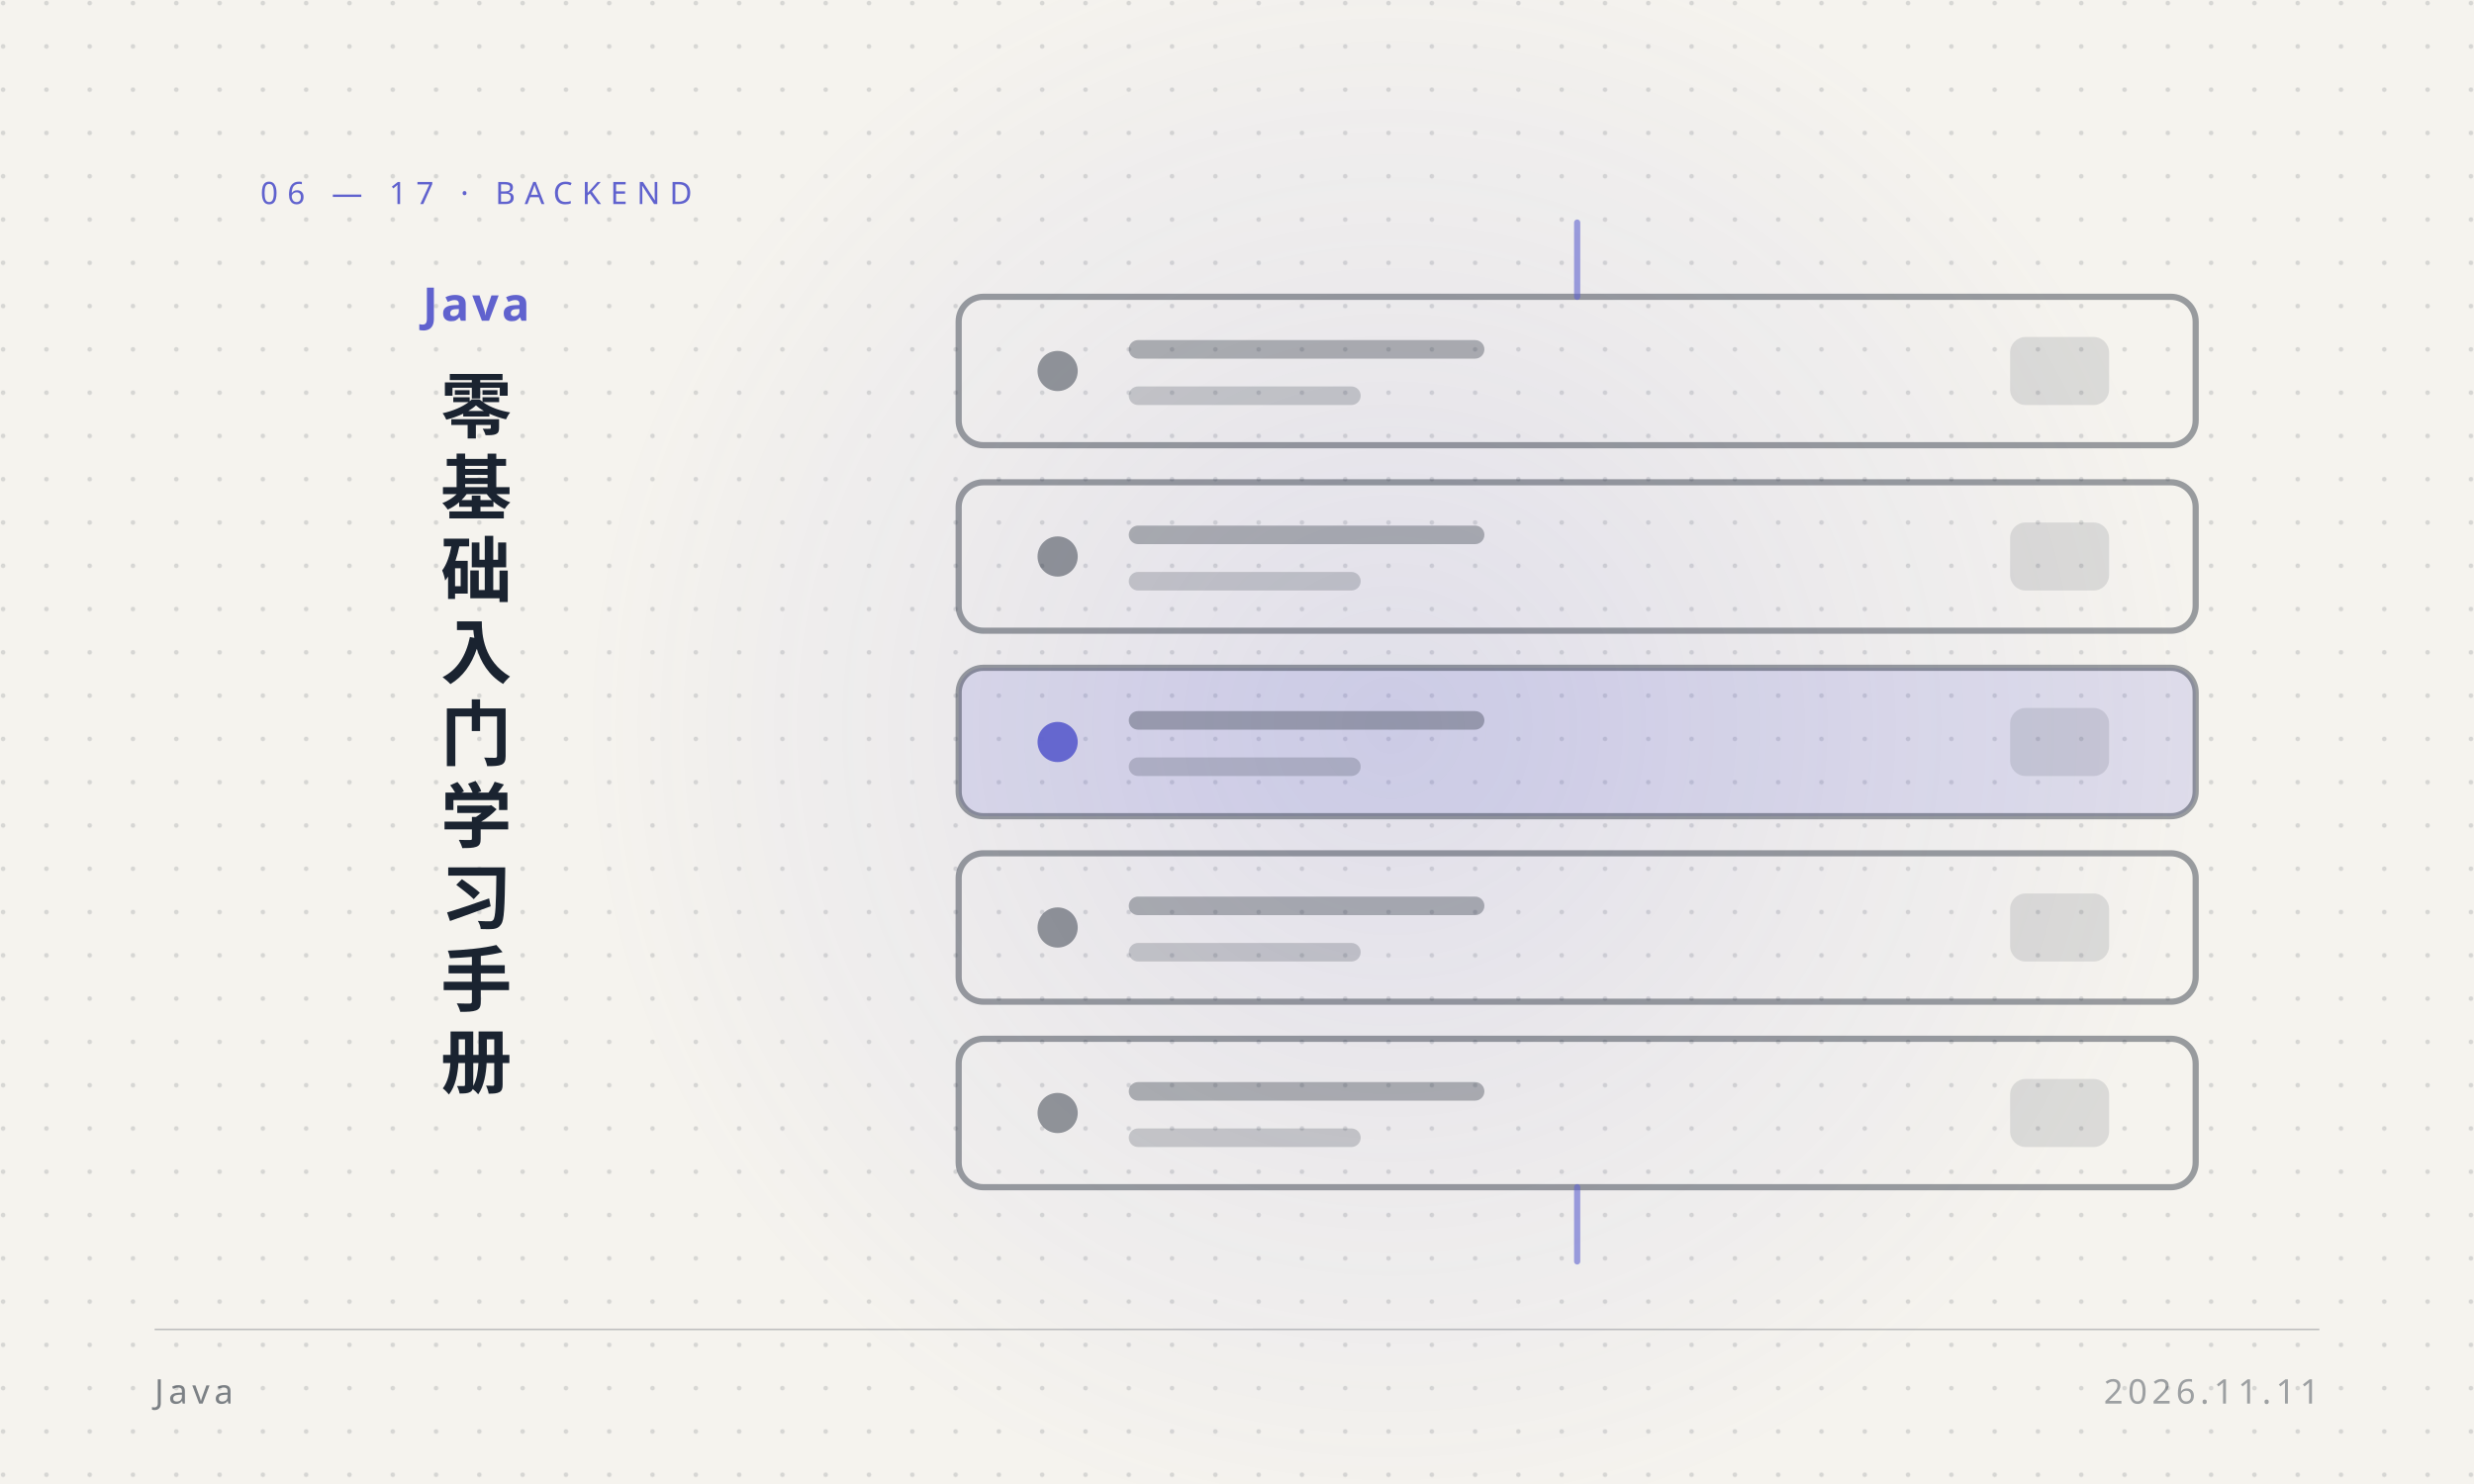
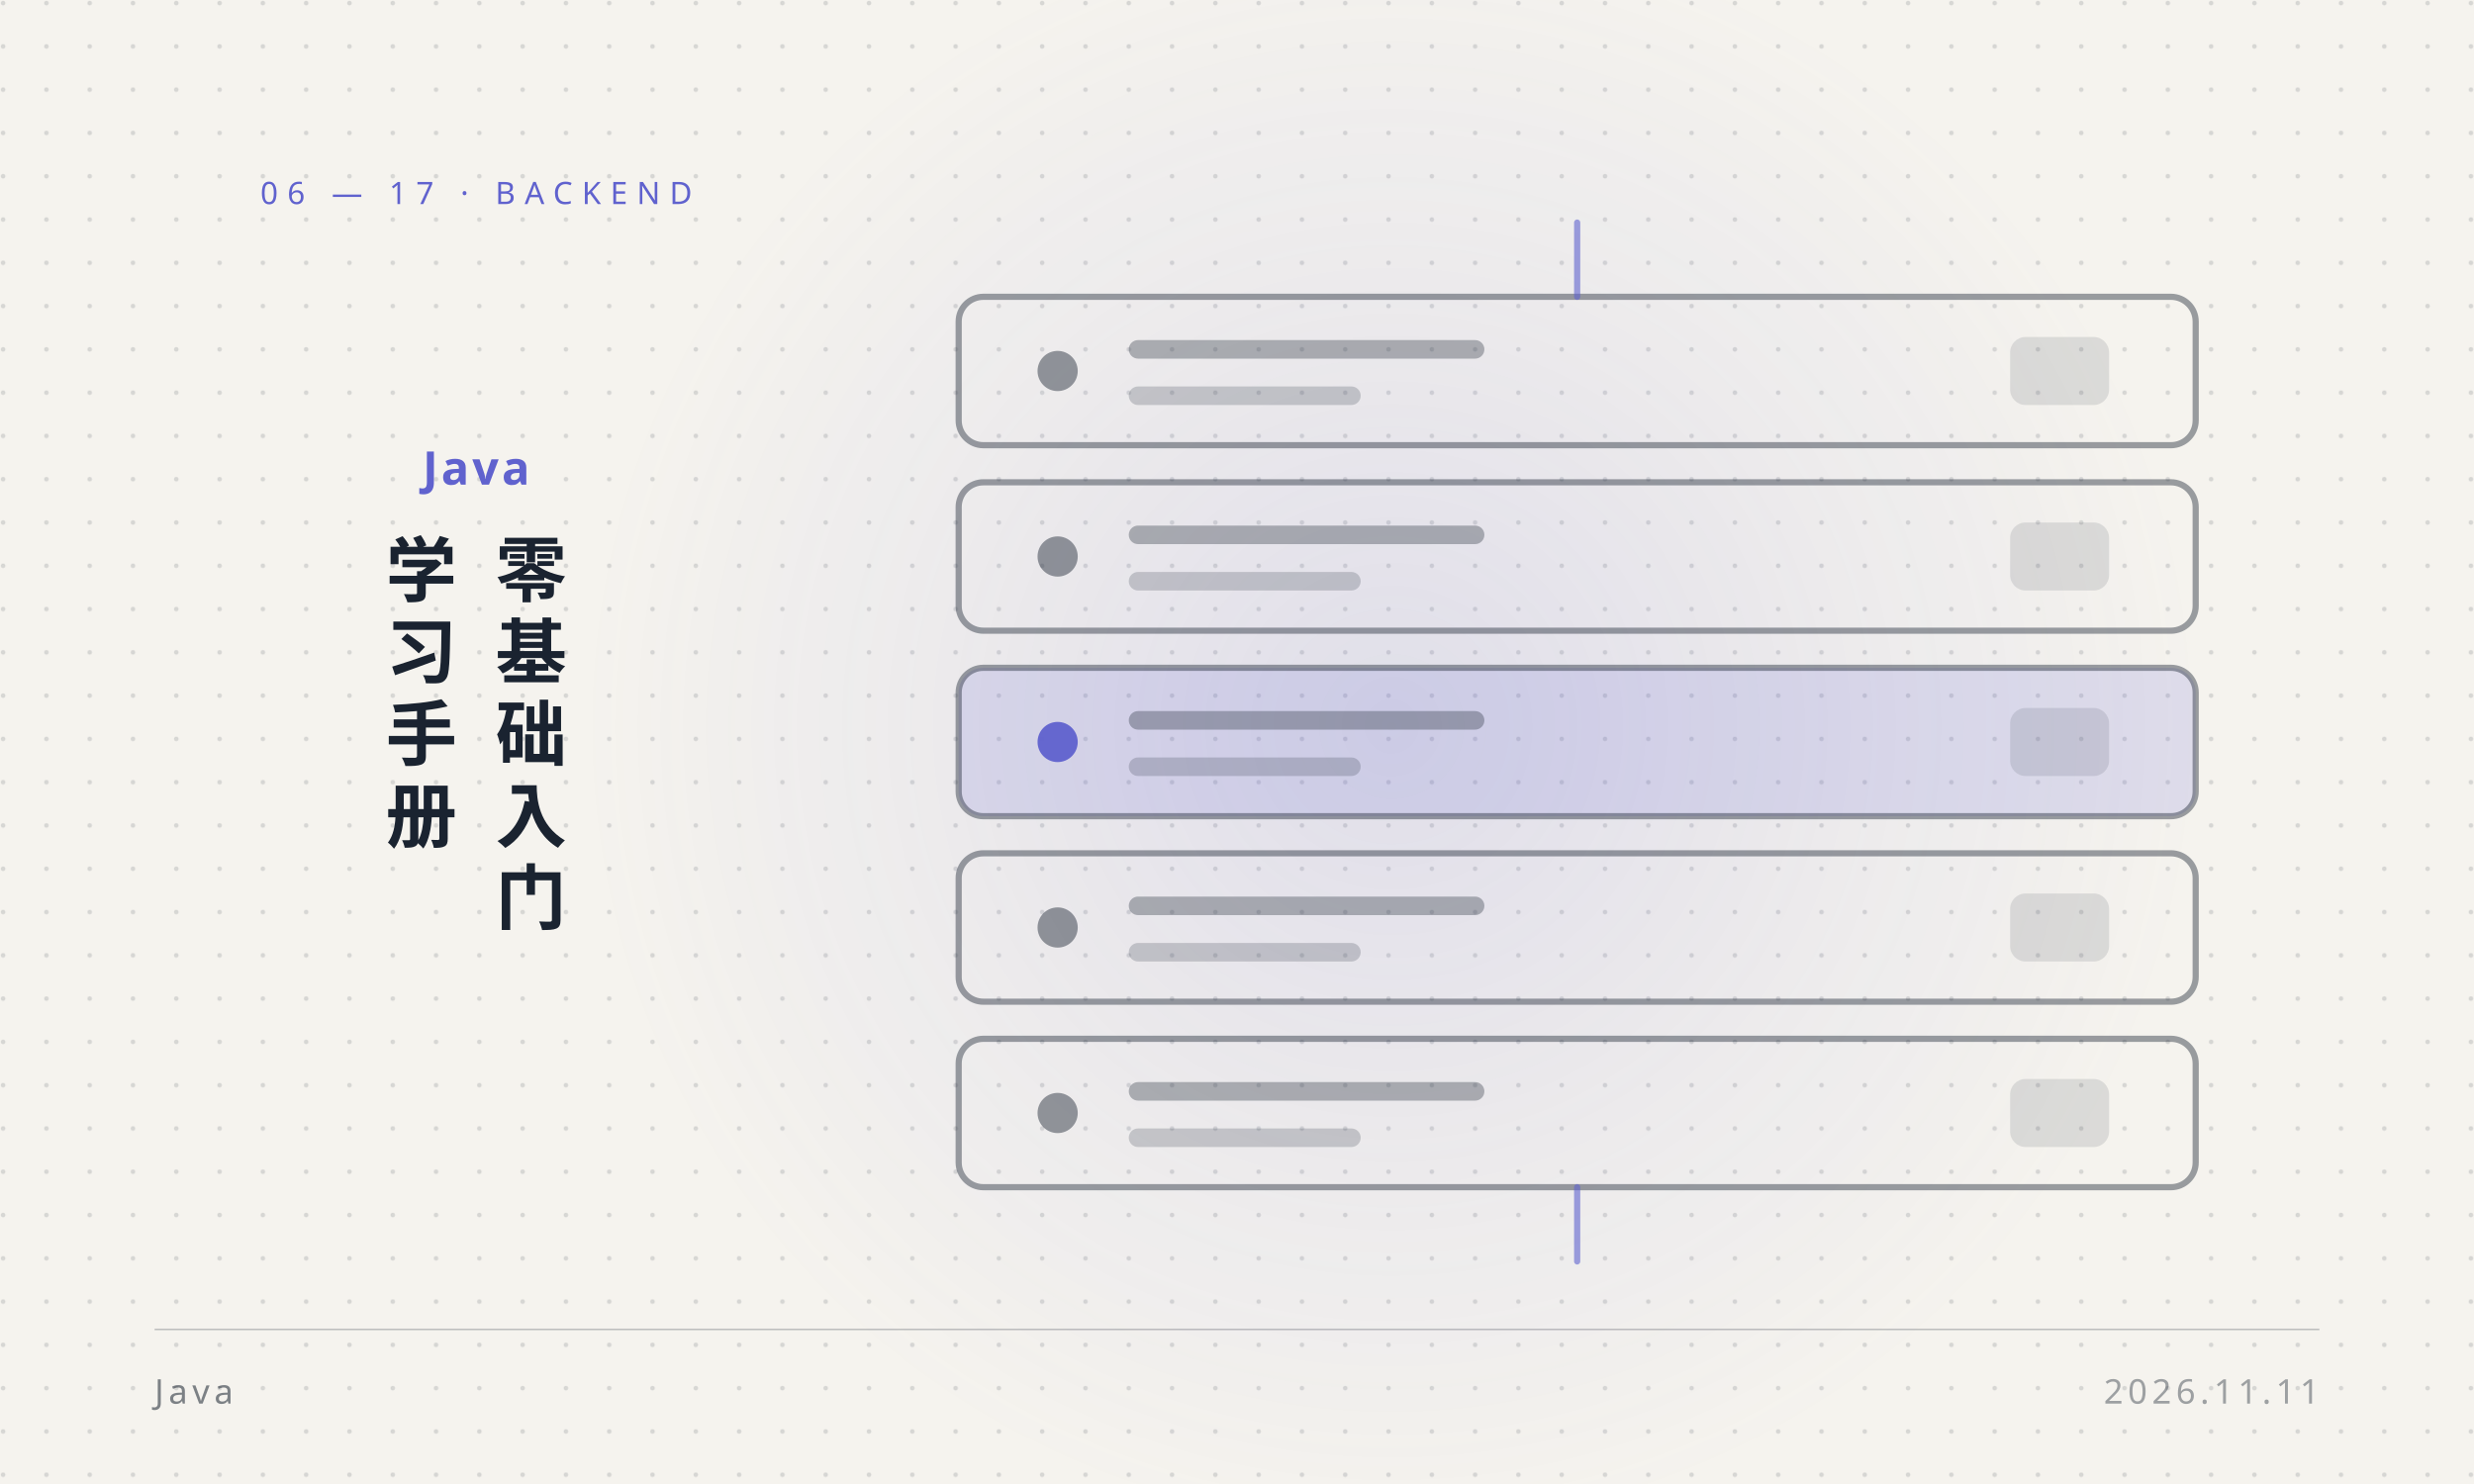
<svg xmlns="http://www.w3.org/2000/svg" width="1600" height="960" viewBox="0 0 1600 960" role="img" aria-label="Java零基础入门学习手册 封面">
  <style>
    @media (prefers-reduced-motion: no-preference) {
      .flow { stroke-dasharray: 24 150; animation: flow 2.6s linear infinite; }
      .breathe { animation: breathe 3.2s ease-in-out infinite; }
      .breathe.d2 { animation-delay: 0.8s; }
      .breathe.d3 { animation-delay: 1.6s; }
    }
    @keyframes flow { from { stroke-dashoffset: 88; } to { stroke-dashoffset: 0; } }
    @keyframes breathe { 0%, 100% { opacity: 0.45; } 50% { opacity: 1; } }
  </style>
  <defs>
    <pattern id="dots" width="28" height="28" patternUnits="userSpaceOnUse">
      <circle cx="2" cy="2" r="1.5" fill="#1a2330" opacity="0.14" />
    </pattern>
    <radialGradient id="glow" cx="0.5" cy="0.5" r="0.5">
      <stop offset="0" stop-color="#6062ce" stop-opacity="0.14" />
      <stop offset="1" stop-color="#6062ce" stop-opacity="0" />
    </radialGradient>
  </defs>
  <rect width="1600" height="960" fill="#f5f3ee" />
  <rect width="1600" height="960" fill="url(#dots)" />
  <circle cx="900" cy="470" r="520" fill="url(#glow)" class="breathe" />
  <g>
    <g>
      <rect x="620" y="192" width="800" height="96" rx="16" fill="none" fill-opacity="0" stroke="#1a2330" stroke-width="4" stroke-opacity="0.42" />
      <circle cx="684" cy="240" r="13" fill="#1a2330" opacity="0.45" />
      <rect x="730" y="220" width="230" height="12" rx="6" fill="#1a2330" opacity="0.32" />
      <rect x="730" y="250" width="150" height="12" rx="6" fill="#1a2330" opacity="0.2" />
      <rect x="1300" y="218" width="64" height="44" rx="10" fill="#1a2330" opacity="0.12" />
      <rect x="620" y="312" width="800" height="96" rx="16" fill="none" fill-opacity="0" stroke="#1a2330" stroke-width="4" stroke-opacity="0.42" />
      <circle cx="684" cy="360" r="13" fill="#1a2330" opacity="0.45" />
      <rect x="730" y="340" width="230" height="12" rx="6" fill="#1a2330" opacity="0.32" />
      <rect x="730" y="370" width="150" height="12" rx="6" fill="#1a2330" opacity="0.2" />
      <rect x="1300" y="338" width="64" height="44" rx="10" fill="#1a2330" opacity="0.12" />
      <rect x="620" y="432" width="800" height="96" rx="16" fill="#6062ce" fill-opacity="0.16" stroke="#1a2330" stroke-width="4" stroke-opacity="0.42" />
      <circle cx="684" cy="480" r="13" fill="#6062ce" opacity="0.95" />
      <rect x="730" y="460" width="230" height="12" rx="6" fill="#1a2330" opacity="0.32" />
      <rect x="730" y="490" width="150" height="12" rx="6" fill="#1a2330" opacity="0.2" />
      <rect x="1300" y="458" width="64" height="44" rx="10" fill="#1a2330" opacity="0.12" />
      <rect x="620" y="552" width="800" height="96" rx="16" fill="none" fill-opacity="0" stroke="#1a2330" stroke-width="4" stroke-opacity="0.42" />
      <circle cx="684" cy="600" r="13" fill="#1a2330" opacity="0.45" />
      <rect x="730" y="580" width="230" height="12" rx="6" fill="#1a2330" opacity="0.32" />
      <rect x="730" y="610" width="150" height="12" rx="6" fill="#1a2330" opacity="0.2" />
      <rect x="1300" y="578" width="64" height="44" rx="10" fill="#1a2330" opacity="0.12" />
      <rect x="620" y="672" width="800" height="96" rx="16" fill="none" fill-opacity="0" stroke="#1a2330" stroke-width="4" stroke-opacity="0.42" />
      <circle cx="684" cy="720" r="13" fill="#1a2330" opacity="0.45" />
      <rect x="730" y="700" width="230" height="12" rx="6" fill="#1a2330" opacity="0.32" />
      <rect x="730" y="730" width="150" height="12" rx="6" fill="#1a2330" opacity="0.2" />
      <rect x="1300" y="698" width="64" height="44" rx="10" fill="#1a2330" opacity="0.12" />
    </g>
    <path class="flow" d="M1020 144 V192 M1020 768 V816" stroke="#6062ce" stroke-width="4" stroke-opacity="0.6" stroke-linecap="round" />
  </g>
  <text x="308" y="132" text-anchor="middle" font-family="'Segoe UI','Helvetica Neue',sans-serif" font-size="20" letter-spacing="6" fill="#6062ce">06 — 17 · BACKEND</text>
-   <text x="308" y="207.5" text-anchor="middle" font-family="'Segoe UI','Helvetica Neue',sans-serif" font-size="30" font-weight="600" letter-spacing="2" fill="#6062ce">Java</text>
-   <text x="308" y="279.5" text-anchor="middle" font-family="'PingFang SC','Microsoft YaHei','Noto Sans SC',sans-serif" font-size="46" font-weight="600" fill="#1a2330">零</text>
-   <text x="308" y="332.5" text-anchor="middle" font-family="'PingFang SC','Microsoft YaHei','Noto Sans SC',sans-serif" font-size="46" font-weight="600" fill="#1a2330">基</text>
-   <text x="308" y="385.5" text-anchor="middle" font-family="'PingFang SC','Microsoft YaHei','Noto Sans SC',sans-serif" font-size="46" font-weight="600" fill="#1a2330">础</text>
-   <text x="308" y="438.5" text-anchor="middle" font-family="'PingFang SC','Microsoft YaHei','Noto Sans SC',sans-serif" font-size="46" font-weight="600" fill="#1a2330">入</text>
-   <text x="308" y="491.5" text-anchor="middle" font-family="'PingFang SC','Microsoft YaHei','Noto Sans SC',sans-serif" font-size="46" font-weight="600" fill="#1a2330">门</text>
-   <text x="308" y="544.5" text-anchor="middle" font-family="'PingFang SC','Microsoft YaHei','Noto Sans SC',sans-serif" font-size="46" font-weight="600" fill="#1a2330">学</text>
-   <text x="308" y="597.5" text-anchor="middle" font-family="'PingFang SC','Microsoft YaHei','Noto Sans SC',sans-serif" font-size="46" font-weight="600" fill="#1a2330">习</text>
-   <text x="308" y="650.5" text-anchor="middle" font-family="'PingFang SC','Microsoft YaHei','Noto Sans SC',sans-serif" font-size="46" font-weight="600" fill="#1a2330">手</text>
-   <text x="308" y="703.5" text-anchor="middle" font-family="'PingFang SC','Microsoft YaHei','Noto Sans SC',sans-serif" font-size="46" font-weight="600" fill="#1a2330">册</text>
+   <text x="308" y="313.5" text-anchor="middle" font-family="'Segoe UI','Helvetica Neue',sans-serif" font-size="30" font-weight="600" letter-spacing="2" fill="#6062ce">Java</text>
+   <text x="343.5" y="385.5" text-anchor="middle" font-family="'PingFang SC','Microsoft YaHei','Noto Sans SC',sans-serif" font-size="46" font-weight="600" fill="#1a2330">零</text>
+   <text x="343.5" y="438.5" text-anchor="middle" font-family="'PingFang SC','Microsoft YaHei','Noto Sans SC',sans-serif" font-size="46" font-weight="600" fill="#1a2330">基</text>
+   <text x="343.5" y="491.5" text-anchor="middle" font-family="'PingFang SC','Microsoft YaHei','Noto Sans SC',sans-serif" font-size="46" font-weight="600" fill="#1a2330">础</text>
+   <text x="343.5" y="544.5" text-anchor="middle" font-family="'PingFang SC','Microsoft YaHei','Noto Sans SC',sans-serif" font-size="46" font-weight="600" fill="#1a2330">入</text>
+   <text x="343.5" y="597.5" text-anchor="middle" font-family="'PingFang SC','Microsoft YaHei','Noto Sans SC',sans-serif" font-size="46" font-weight="600" fill="#1a2330">门</text>
+   <text x="272.5" y="385.5" text-anchor="middle" font-family="'PingFang SC','Microsoft YaHei','Noto Sans SC',sans-serif" font-size="46" font-weight="600" fill="#1a2330">学</text>
+   <text x="272.5" y="438.5" text-anchor="middle" font-family="'PingFang SC','Microsoft YaHei','Noto Sans SC',sans-serif" font-size="46" font-weight="600" fill="#1a2330">习</text>
+   <text x="272.5" y="491.5" text-anchor="middle" font-family="'PingFang SC','Microsoft YaHei','Noto Sans SC',sans-serif" font-size="46" font-weight="600" fill="#1a2330">手</text>
+   <text x="272.5" y="544.5" text-anchor="middle" font-family="'PingFang SC','Microsoft YaHei','Noto Sans SC',sans-serif" font-size="46" font-weight="600" fill="#1a2330">册</text>
  <line x1="100" y1="860" x2="1500" y2="860" stroke="#1a2330" stroke-width="1" stroke-opacity="0.25" />
  <text x="100" y="908" font-family="'PingFang SC','Microsoft YaHei','Noto Sans SC',sans-serif" font-size="22" letter-spacing="3" fill="#1a2330" fill-opacity="0.55">Java</text>
  <text x="1500" y="908" text-anchor="end" font-family="'Segoe UI','Helvetica Neue',sans-serif" font-size="22" letter-spacing="3" fill="#1a2330" fill-opacity="0.4">2026.11.11</text>
</svg>
